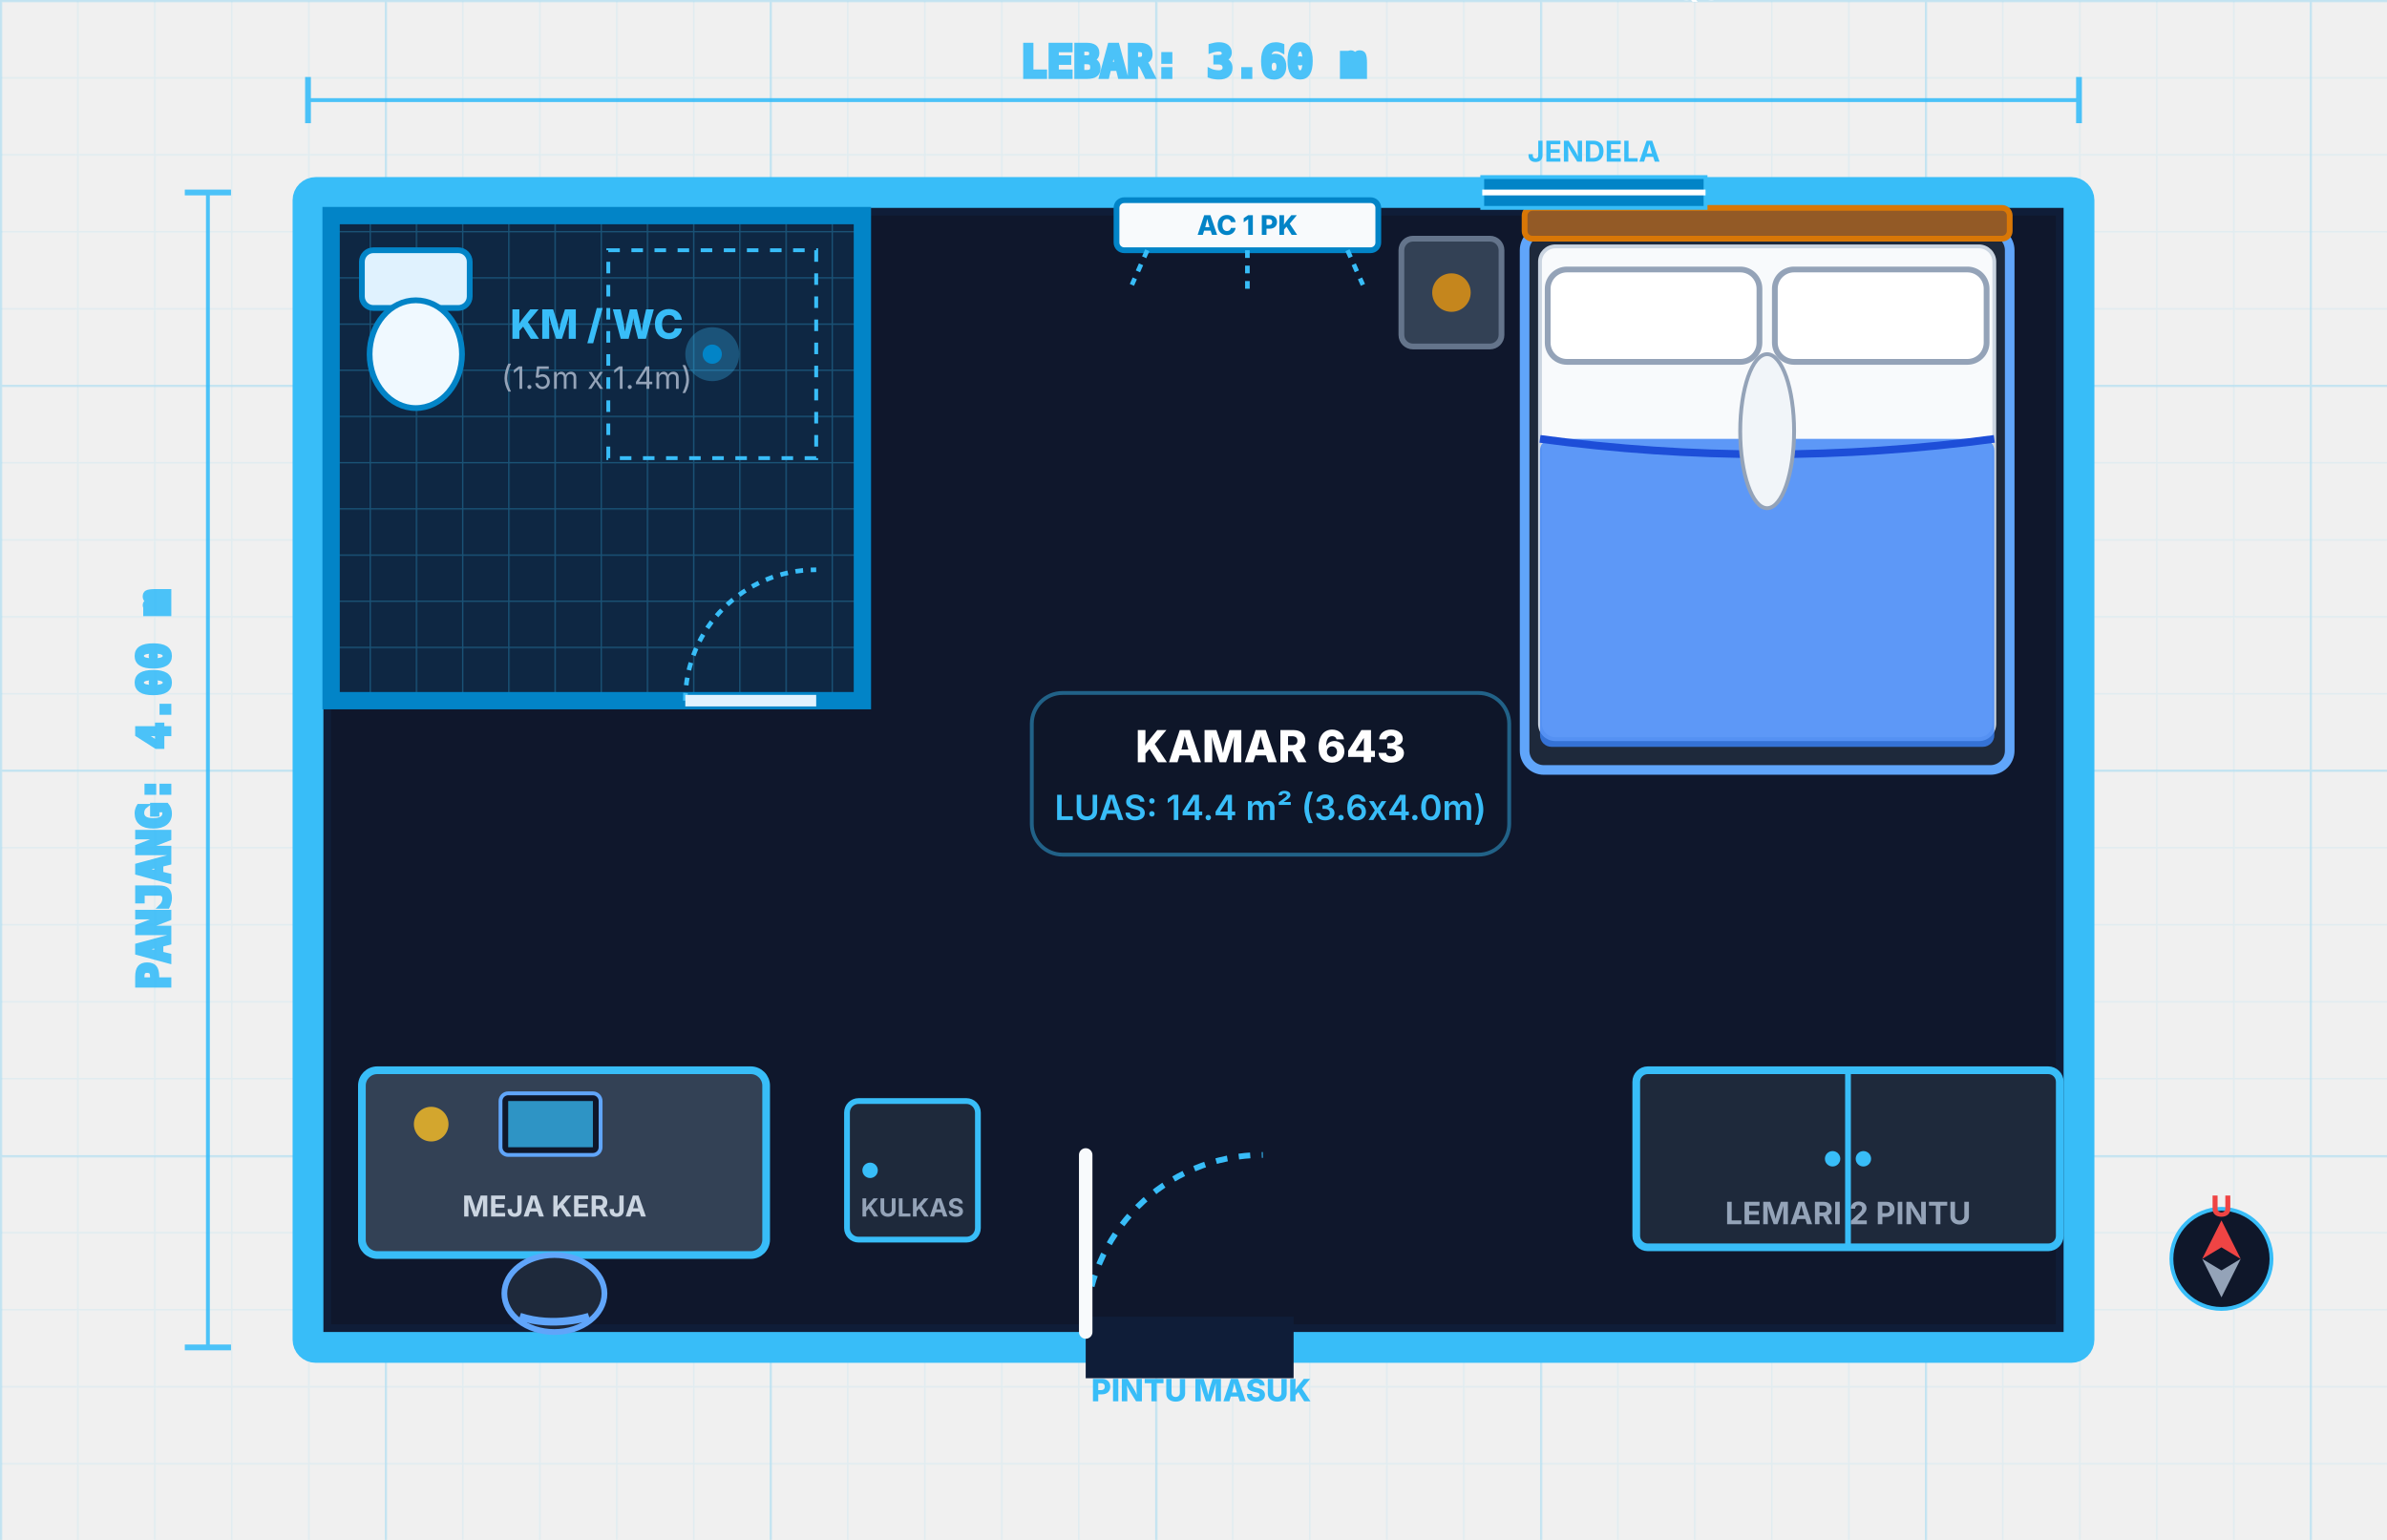
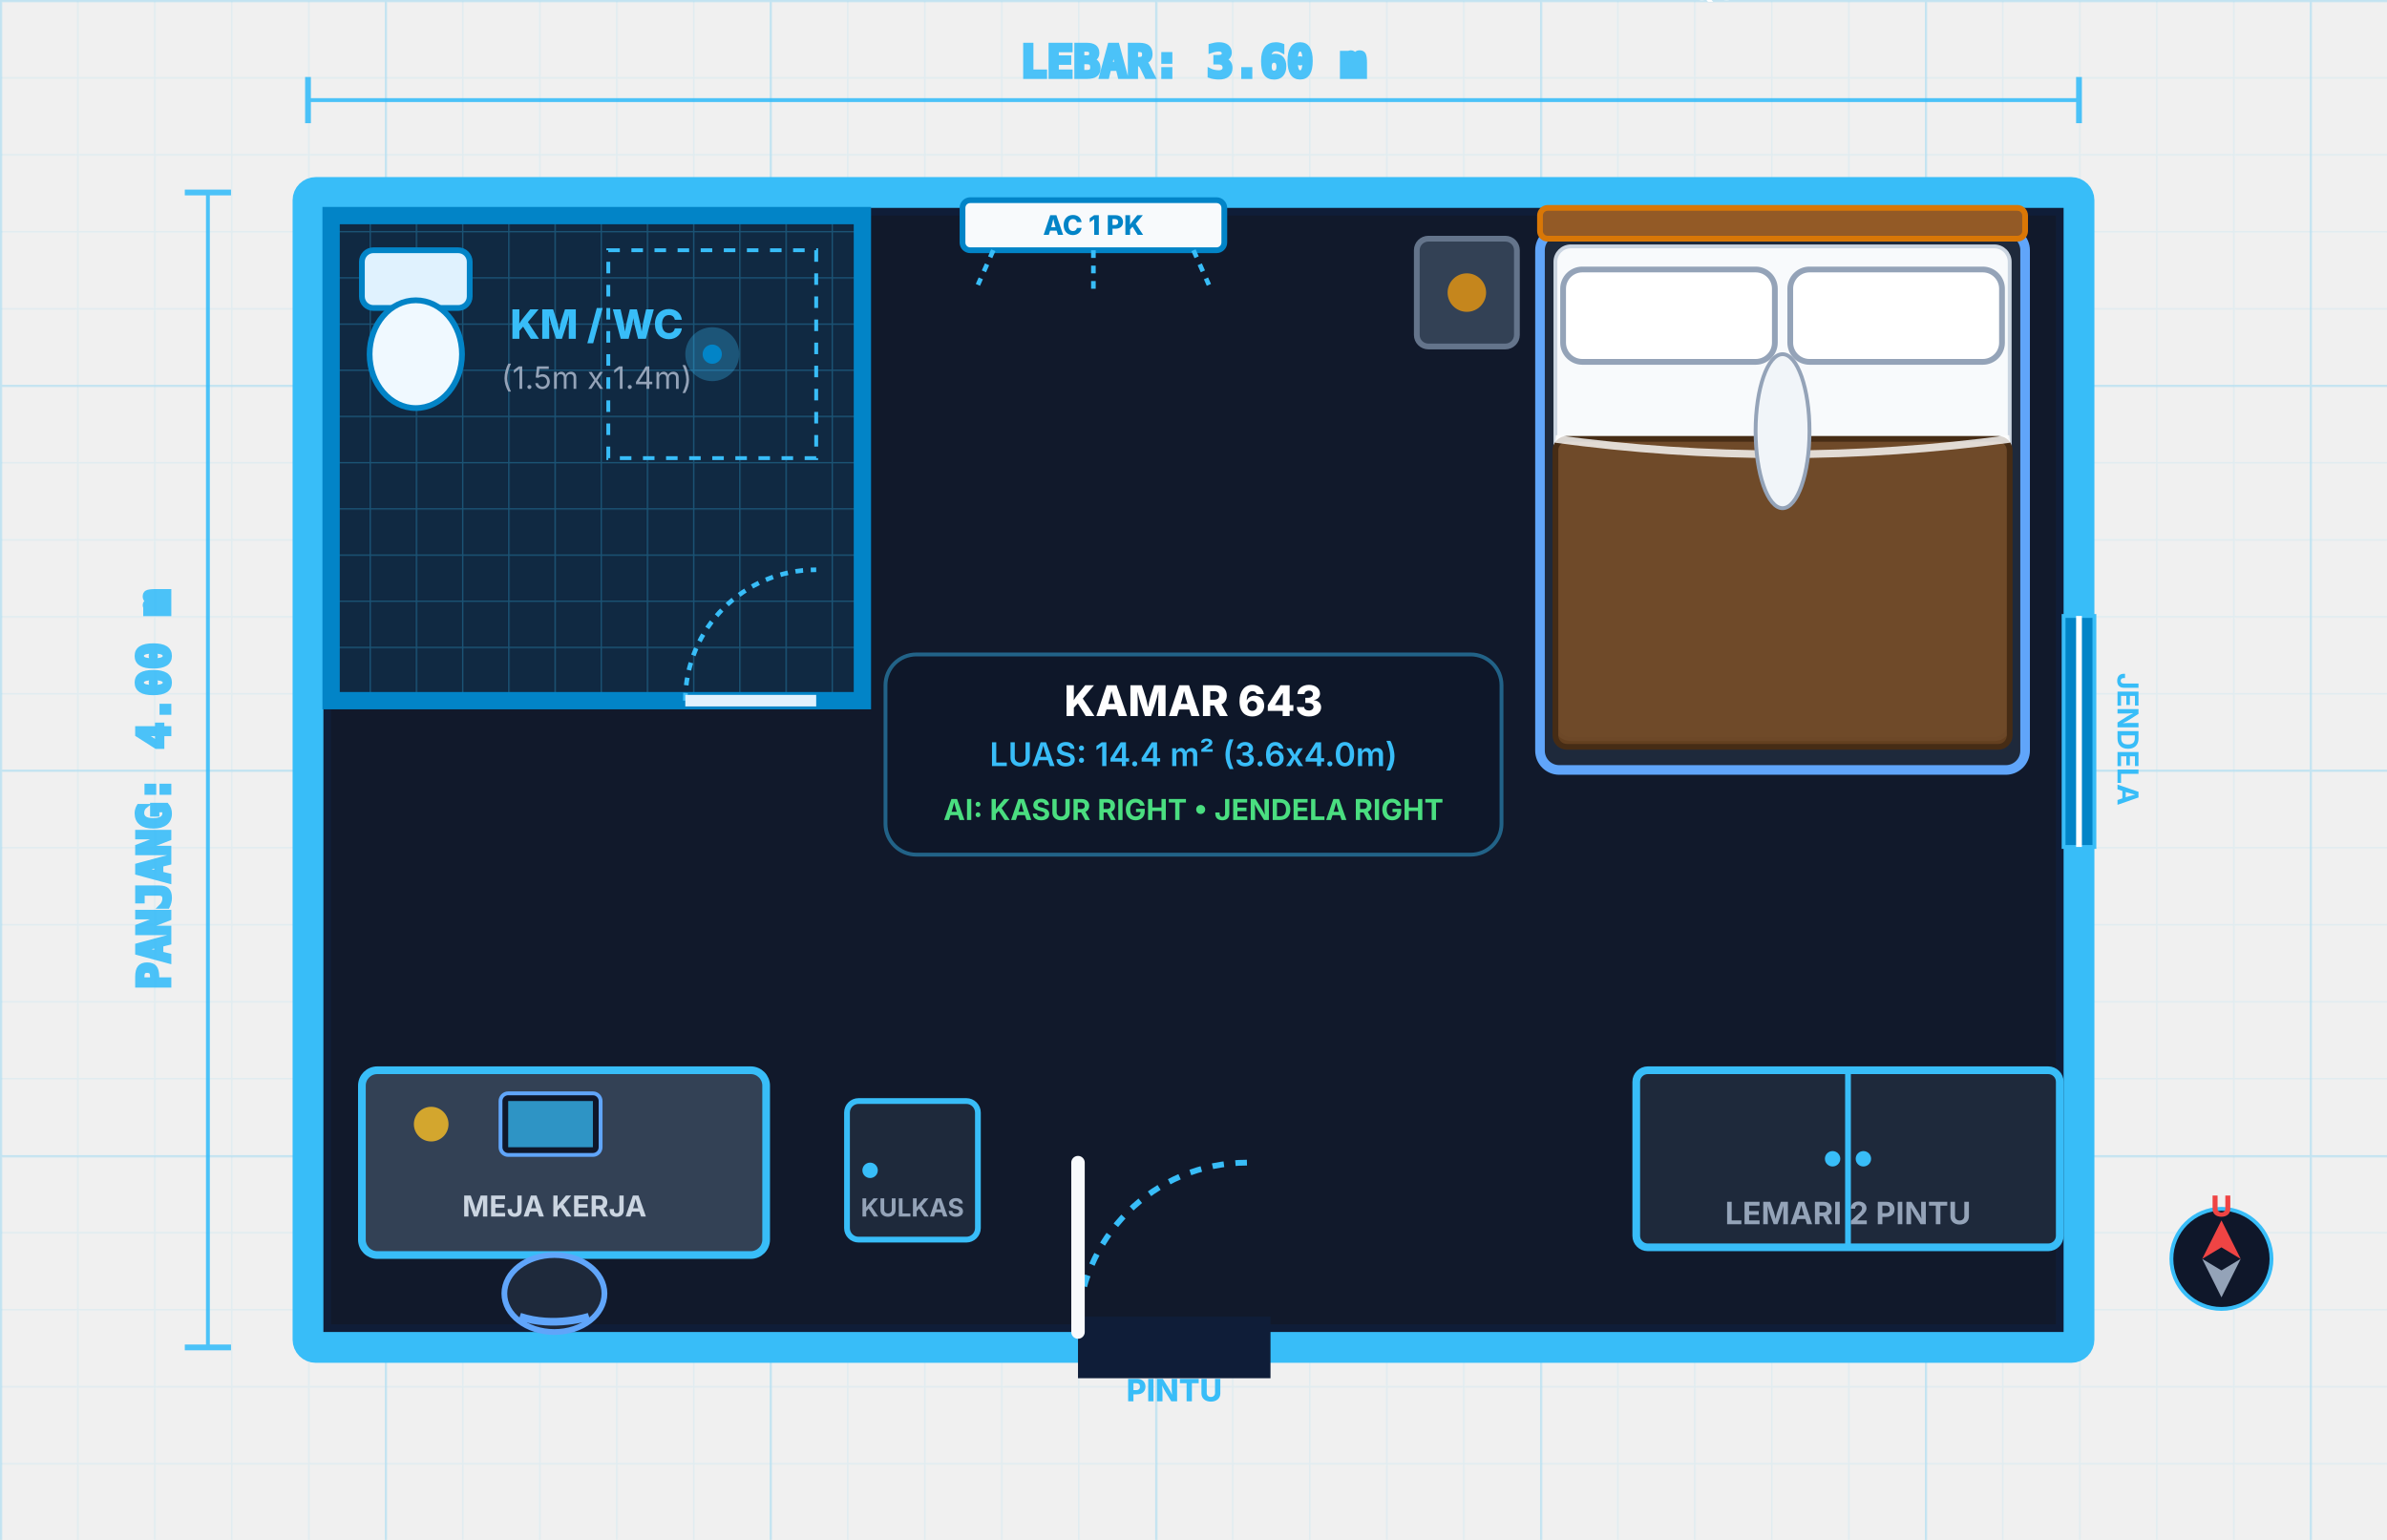
<svg xmlns="http://www.w3.org/2000/svg" viewBox="0 0 620 400" width="100%" height="100%" style="background:#0b1329; border-radius:12px; font-family:'Inter',system-ui,sans-serif;">
  <defs>
    <pattern id="grid_s_293" width="20" height="20" patternUnits="userSpaceOnUse">
      <path d="M 20 0 L 0 0 0 20" fill="none" stroke="rgba(56, 189, 248, 0.08)" stroke-width="0.8" />
    </pattern>
    <pattern id="grid_m_293" width="100" height="100" patternUnits="userSpaceOnUse">
      <path d="M 100 0 L 0 0 0 100" fill="none" stroke="rgba(56, 189, 248, 0.18)" stroke-width="1.2" />
    </pattern>
    <pattern id="tile_293" width="12" height="12" patternUnits="userSpaceOnUse">
      <rect width="12" height="12" fill="rgba(14, 165, 233, 0.12)" />
      <path d="M 12 0 L 0 0 0 12" fill="none" stroke="rgba(56, 189, 248, 0.28)" stroke-width="0.7" />
    </pattern>
  </defs>
  <rect width="620" height="400" fill="url(#grid_s_293)" />
  <rect width="620" height="400" fill="url(#grid_m_293)" />
  <g stroke="#38bdf8" stroke-width="1" opacity="0.9">
    <line x1="80" y1="26" x2="540" y2="26" />
    <line x1="80" y1="20" x2="80" y2="32" stroke-width="1.5" />
    <line x1="540" y1="20" x2="540" y2="32" stroke-width="1.5" />
    <text x="310" y="20" fill="#38bdf8" font-size="11.5" font-weight="700" text-anchor="middle" font-family="monospace">
      LEBAR: 3.60 m
    </text>
  </g>
  <g stroke="#38bdf8" stroke-width="1" opacity="0.9">
    <line x1="54" y1="50" x2="54" y2="350" />
    <line x1="48" y1="50" x2="60" y2="50" stroke-width="1.5" />
    <line x1="48" y1="350" x2="60" y2="350" stroke-width="1.5" />
    <text x="44" y="205" fill="#38bdf8" font-size="11.5" font-weight="700" text-anchor="middle" font-family="monospace" transform="rotate(-90 44 205)">
      PANJANG: 4.00 m
    </text>
  </g>
  <rect x="80" y="50" width="460" height="300" fill="#0f1d38" stroke="#38bdf8" stroke-width="8" rx="2" />
-   <rect x="86" y="56" width="448" height="288" fill="rgba(15, 23, 42, 0.88)" />
+   <rect x="86" y="56" width="448" height="288" fill="#351e13" opacity="0.22" />
+   <rect x="86" y="56" width="448" height="288" fill="rgba(15, 23, 42, 0.75)" />
  <g>
    <rect x="86" y="56" width="138" height="126" fill="url(#tile_293)" stroke="#0284c7" stroke-width="4.5" />
    <text x="155" y="88" fill="#38bdf8" font-size="10.5" font-weight="800" text-anchor="middle">KM / WC</text>
    <text x="155" y="101" fill="#94a3b8" font-size="8" text-anchor="middle">(1.5m x 1.4m)</text>
    <rect x="94" y="65" width="28" height="15" rx="3" fill="#e0f2fe" stroke="#0284c7" stroke-width="1.5" />
    <ellipse cx="108" cy="92" rx="12" ry="14" fill="#f0f9ff" stroke="#0284c7" stroke-width="1.5" />
    <rect x="158" y="65" width="54" height="54" fill="none" stroke="#38bdf8" stroke-width="1" stroke-dasharray="3 3" />
    <circle cx="185" cy="92" r="7" fill="#38bdf8" opacity="0.3" />
    <circle cx="185" cy="92" r="2.5" fill="#0284c7" />
    <path d="M 178 182 A 34 34 0 0 1 212 148" fill="none" stroke="#38bdf8" stroke-width="1.2" stroke-dasharray="2 2" />
    <line x1="178" y1="182" x2="212" y2="182" stroke="#e0f2fe" stroke-width="3" />
  </g>
  <g>
-     <rect x="396" y="60" width="126" height="140" rx="5" fill="#1e293b" stroke="#60a5fa" stroke-width="2.5" />
-     <rect x="396" y="54" width="126" height="8" rx="2" fill="#935a26" stroke="#d97706" stroke-width="1.5" />
-     <rect x="400" y="64" width="118" height="128" rx="4" fill="#f8fafc" stroke="#cbd5e1" stroke-width="1" />
-     <rect x="400" y="114" width="118" height="80" rx="3" fill="#3b82f6" opacity="0.82" />
-     <path d="M 400 114 Q 459.0 122 518 114" fill="none" stroke="#1d4ed8" stroke-width="2" />
-     <rect x="402" y="70" width="55" height="24" rx="5" fill="#ffffff" stroke="#94a3b8" stroke-width="1.5" />
-     <rect x="461.0" y="70" width="55" height="24" rx="5" fill="#ffffff" stroke="#94a3b8" stroke-width="1.5" />
-     <ellipse cx="459.0" cy="112" rx="7" ry="20" fill="#f1f5f9" stroke="#94a3b8" stroke-width="1" />
-     <text x="459.0" cy="160" fill="#ffffff" font-size="8.5" font-weight="800" text-anchor="middle">QUEEN BED</text>
+     <rect x="400" y="60" width="126" height="140" rx="5" fill="#1e293b" stroke="#60a5fa" stroke-width="2.5" />
+     <rect x="400" y="54" width="126" height="8" rx="2" fill="#935a26" stroke="#d97706" stroke-width="1.5" />
+     <rect x="404" y="64" width="118" height="128" rx="4" fill="#f8fafc" stroke="#cbd5e1" stroke-width="1" />
+     <rect x="404" y="114" width="118" height="80" rx="3" fill="#68421f" stroke="#462c15" stroke-width="1.5" fill-opacity="0.95" />
+     <path d="M 404 114 Q 463.0 122 522 114" fill="none" stroke="#ffffff" stroke-width="2" opacity="0.8" />
+     <rect x="406" y="70" width="55" height="24" rx="5" fill="#ffffff" stroke="#94a3b8" stroke-width="1.5" />
+     <rect x="465.0" y="70" width="55" height="24" rx="5" fill="#ffffff" stroke="#94a3b8" stroke-width="1.5" />
+     <ellipse cx="463.0" cy="112" rx="7" ry="20" fill="#f1f5f9" stroke="#94a3b8" stroke-width="1" />
+     <text x="463.0" cy="160" fill="#ffffff" font-size="8.5" font-weight="800" text-anchor="middle">QUEEN BED</text>
  </g>
-   <rect x="364" y="62" width="26" height="28" rx="3" fill="#334155" stroke="#64748b" stroke-width="1.5" />
-   <circle cx="377" cy="76" r="5" fill="#f59e0b" opacity="0.75" />
+   <rect x="368" y="62" width="26" height="28" rx="3" fill="#334155" stroke="#64748b" stroke-width="1.5" />
+   <circle cx="381" cy="76" r="5" fill="#f59e0b" opacity="0.75" />
  <g>
    <rect x="425" y="278" width="110" height="46" rx="3" fill="#1e293b" stroke="#38bdf8" stroke-width="2" />
    <line x1="480" y1="278" x2="480" y2="324" stroke="#38bdf8" stroke-width="1.5" />
    <circle cx="476" cy="301" r="2" fill="#38bdf8" />
    <circle cx="484" cy="301" r="2" fill="#38bdf8" />
    <text x="480" y="318" fill="#94a3b8" font-size="8" font-weight="700" text-anchor="middle">LEMARI 2 PINTU</text>
  </g>
  <g>
    <rect x="94" y="278" width="105" height="48" rx="4" fill="#334155" stroke="#38bdf8" stroke-width="2" />
    <rect x="130" y="284" width="26" height="16" rx="2" fill="#0f172a" stroke="#60a5fa" stroke-width="1" />
    <rect x="132" y="286" width="22" height="12" fill="#38bdf8" opacity="0.75" />
    <circle cx="112" cy="292" r="4.5" fill="#fbbf24" opacity="0.8" />
    <ellipse cx="144" cy="336" rx="13" ry="10" fill="#1e293b" stroke="#60a5fa" stroke-width="1.5" />
    <path d="M 135 342 C 144 345 153 342 153 342" stroke="#60a5fa" stroke-width="2" fill="none" />
    <text x="144" y="316" fill="#cbd5e1" font-size="7.5" font-weight="700" text-anchor="middle">MEJA KERJA</text>
  </g>
  <g>
-     <rect x="290" y="52" width="68" height="13" rx="2" fill="#f8fafc" stroke="#0284c7" stroke-width="1.5" />
-     <path d="M 298 65 L 294 74" stroke="#38bdf8" stroke-width="1.2" stroke-dasharray="2 2" />
-     <path d="M 324 65 L 324 76" stroke="#38bdf8" stroke-width="1.2" stroke-dasharray="2 2" />
-     <path d="M 350 65 L 354 74" stroke="#38bdf8" stroke-width="1.2" stroke-dasharray="2 2" />
-     <text x="324" y="61" fill="#0284c7" font-size="7" font-weight="800" text-anchor="middle">AC 1 PK</text>
+     <rect x="250" y="52" width="68" height="13" rx="2" fill="#f8fafc" stroke="#0284c7" stroke-width="1.5" />
+     <path d="M 258 65 L 254 74" stroke="#38bdf8" stroke-width="1.2" stroke-dasharray="2 2" />
+     <path d="M 284 65 L 284 76" stroke="#38bdf8" stroke-width="1.2" stroke-dasharray="2 2" />
+     <path d="M 310 65 L 314 74" stroke="#38bdf8" stroke-width="1.2" stroke-dasharray="2 2" />
+     <text x="284" y="61" fill="#0284c7" font-size="7" font-weight="800" text-anchor="middle">AC 1 PK</text>
  </g>
  <g>
    <rect x="220" y="286" width="34" height="36" rx="3" fill="#1e293b" stroke="#38bdf8" stroke-width="1.5" />
    <circle cx="226" cy="304" r="2" fill="#38bdf8" />
    <text x="237" y="316" fill="#94a3b8" font-size="6.5" font-weight="700" text-anchor="middle">KULKAS</text>
  </g>
  <g>
-     <rect x="385" y="46" width="58" height="8" fill="#0284c7" stroke="#38bdf8" stroke-width="1" />
-     <line x1="385" y1="50" x2="443" y2="50" stroke="#ffffff" stroke-width="1.5" />
-     <text x="414" y="42" fill="#38bdf8" font-size="7.5" font-weight="700" text-anchor="middle">JENDELA</text>
+     <rect x="536" y="160" width="8" height="60" fill="#0284c7" stroke="#38bdf8" stroke-width="1" />
+     <line x1="540" y1="160" x2="540" y2="220" stroke="#ffffff" stroke-width="1.5" />
+     <text x="550" y="192" fill="#38bdf8" font-size="7.5" font-weight="700" text-anchor="middle" transform="rotate(90 550 192)">JENDELA</text>
  </g>
  <g>
-     <rect x="282" y="342" width="54" height="16" fill="#0f1d38" />
-     <path d="M 282 346 A 46 46 0 0 1 328 300" fill="none" stroke="#38bdf8" stroke-width="1.5" stroke-dasharray="3 3" />
-     <line x1="282" y1="346" x2="282" y2="300" stroke="#f8fafc" stroke-width="3.5" stroke-linecap="round" />
-     <text x="312" y="364" fill="#38bdf8" font-size="8" font-weight="800" text-anchor="middle">PINTU MASUK</text>
+     <rect x="280" y="342" width="50" height="16" fill="#0f1d38" />
+     <path d="M 280 346 A 44 44 0 0 1 324 302" fill="none" stroke="#38bdf8" stroke-width="1.5" stroke-dasharray="3 3" />
+     <line x1="280" y1="346" x2="280" y2="302" stroke="#f8fafc" stroke-width="3.5" stroke-linecap="round" />
+     <text x="305" y="364" fill="#38bdf8" font-size="8" font-weight="800" text-anchor="middle">PINTU</text>
  </g>
  <g>
-     <rect x="268" y="180" width="124" height="42" rx="8" fill="rgba(15, 23, 42, 0.9)" stroke="rgba(56, 189, 248, 0.45)" stroke-width="1" />
-     <text x="330" y="198" fill="#ffffff" font-size="11.5" font-weight="800" text-anchor="middle">KAMAR 643</text>
-     <text x="330" y="213" fill="#38bdf8" font-size="9" font-weight="600" text-anchor="middle">LUAS: 14.4 m² (3.6x4.0m)</text>
+     <rect x="230" y="170" width="160" height="52" rx="8" fill="rgba(15, 23, 42, 0.92)" stroke="rgba(56, 189, 248, 0.45)" stroke-width="1" />
+     <text x="310" y="186" fill="#ffffff" font-size="11" font-weight="800" text-anchor="middle">KAMAR 643</text>
+     <text x="310" y="199" fill="#38bdf8" font-size="8.5" font-weight="600" text-anchor="middle">LUAS: 14.4 m² (3.6x4.0m)</text>
+     <text x="310" y="213" fill="#4ade80" font-size="7.5" font-weight="700" text-anchor="middle">AI: KASUR RIGHT • JENDELA RIGHT</text>
  </g>
  <g transform="translate(562, 312)">
    <circle cx="15" cy="15" r="13" fill="#0f172a" stroke="#38bdf8" stroke-width="1" />
    <path d="M 15 5 L 20 15 L 15 12 L 10 15 Z" fill="#ef4444" />
    <path d="M 15 25 L 20 15 L 15 18 L 10 15 Z" fill="#94a3b8" />
    <text x="15" y="4" fill="#ef4444" font-size="7.5" font-weight="800" text-anchor="middle">U</text>
  </g>
</svg>
